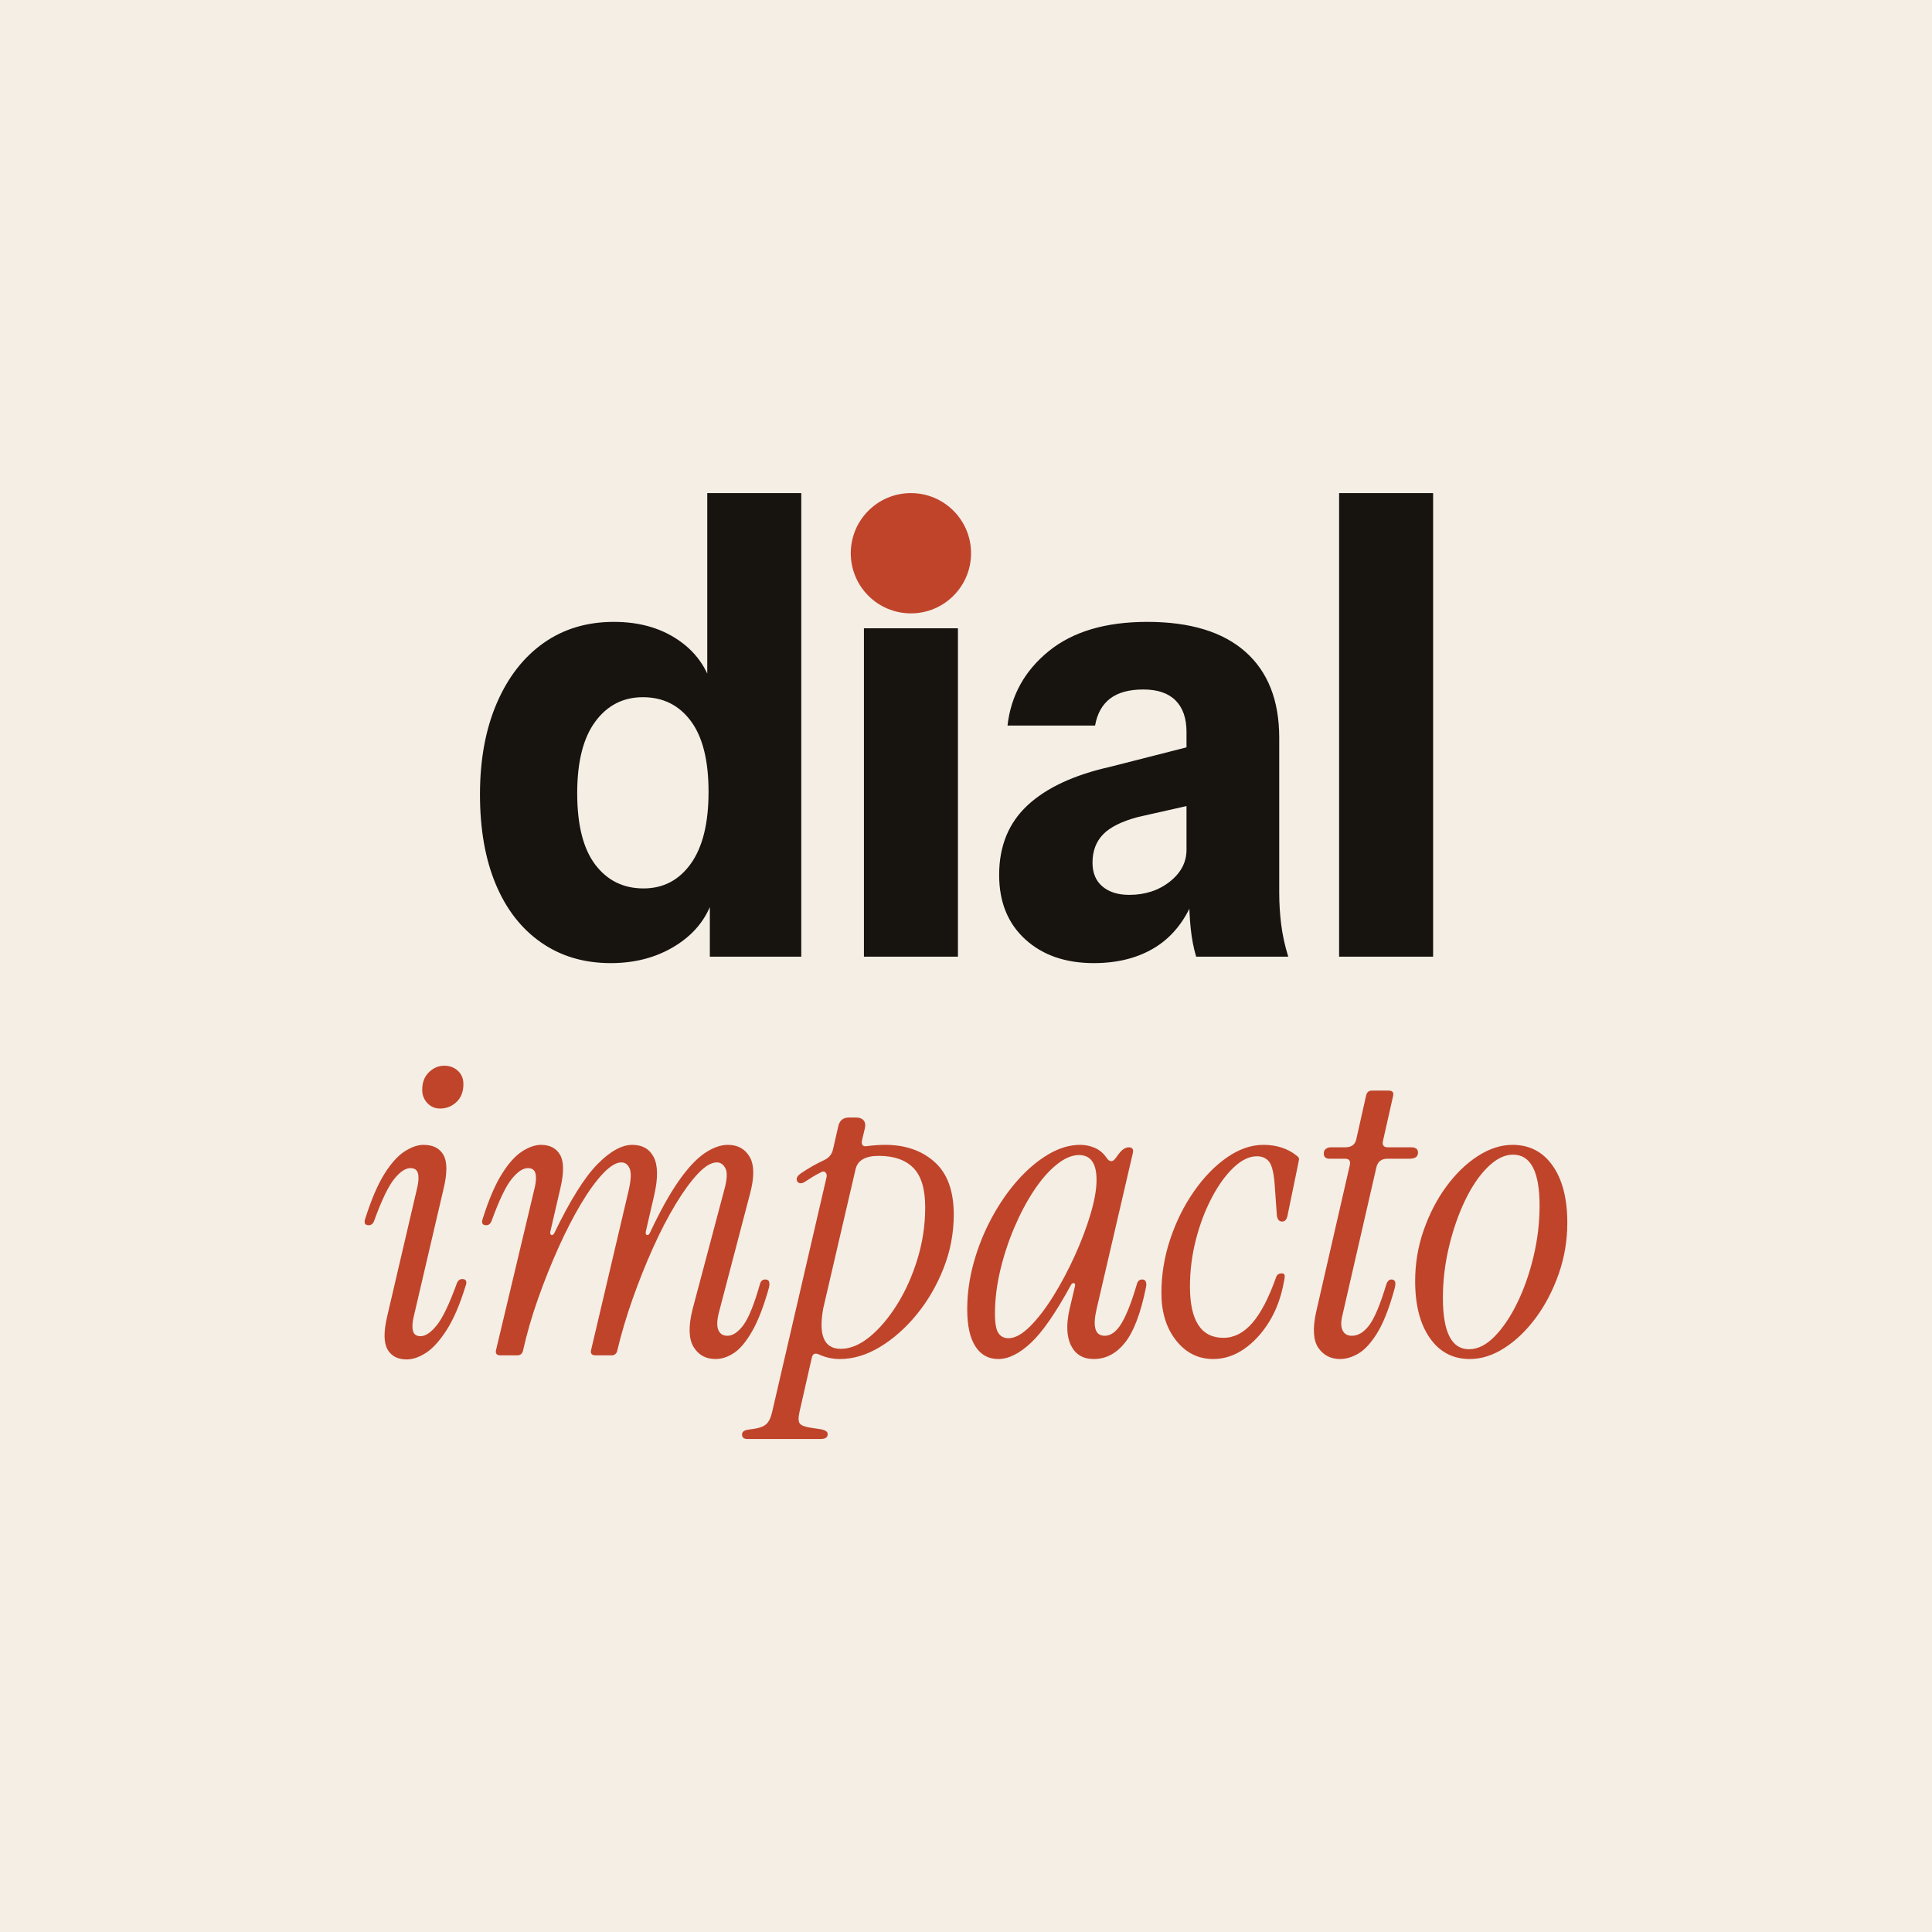
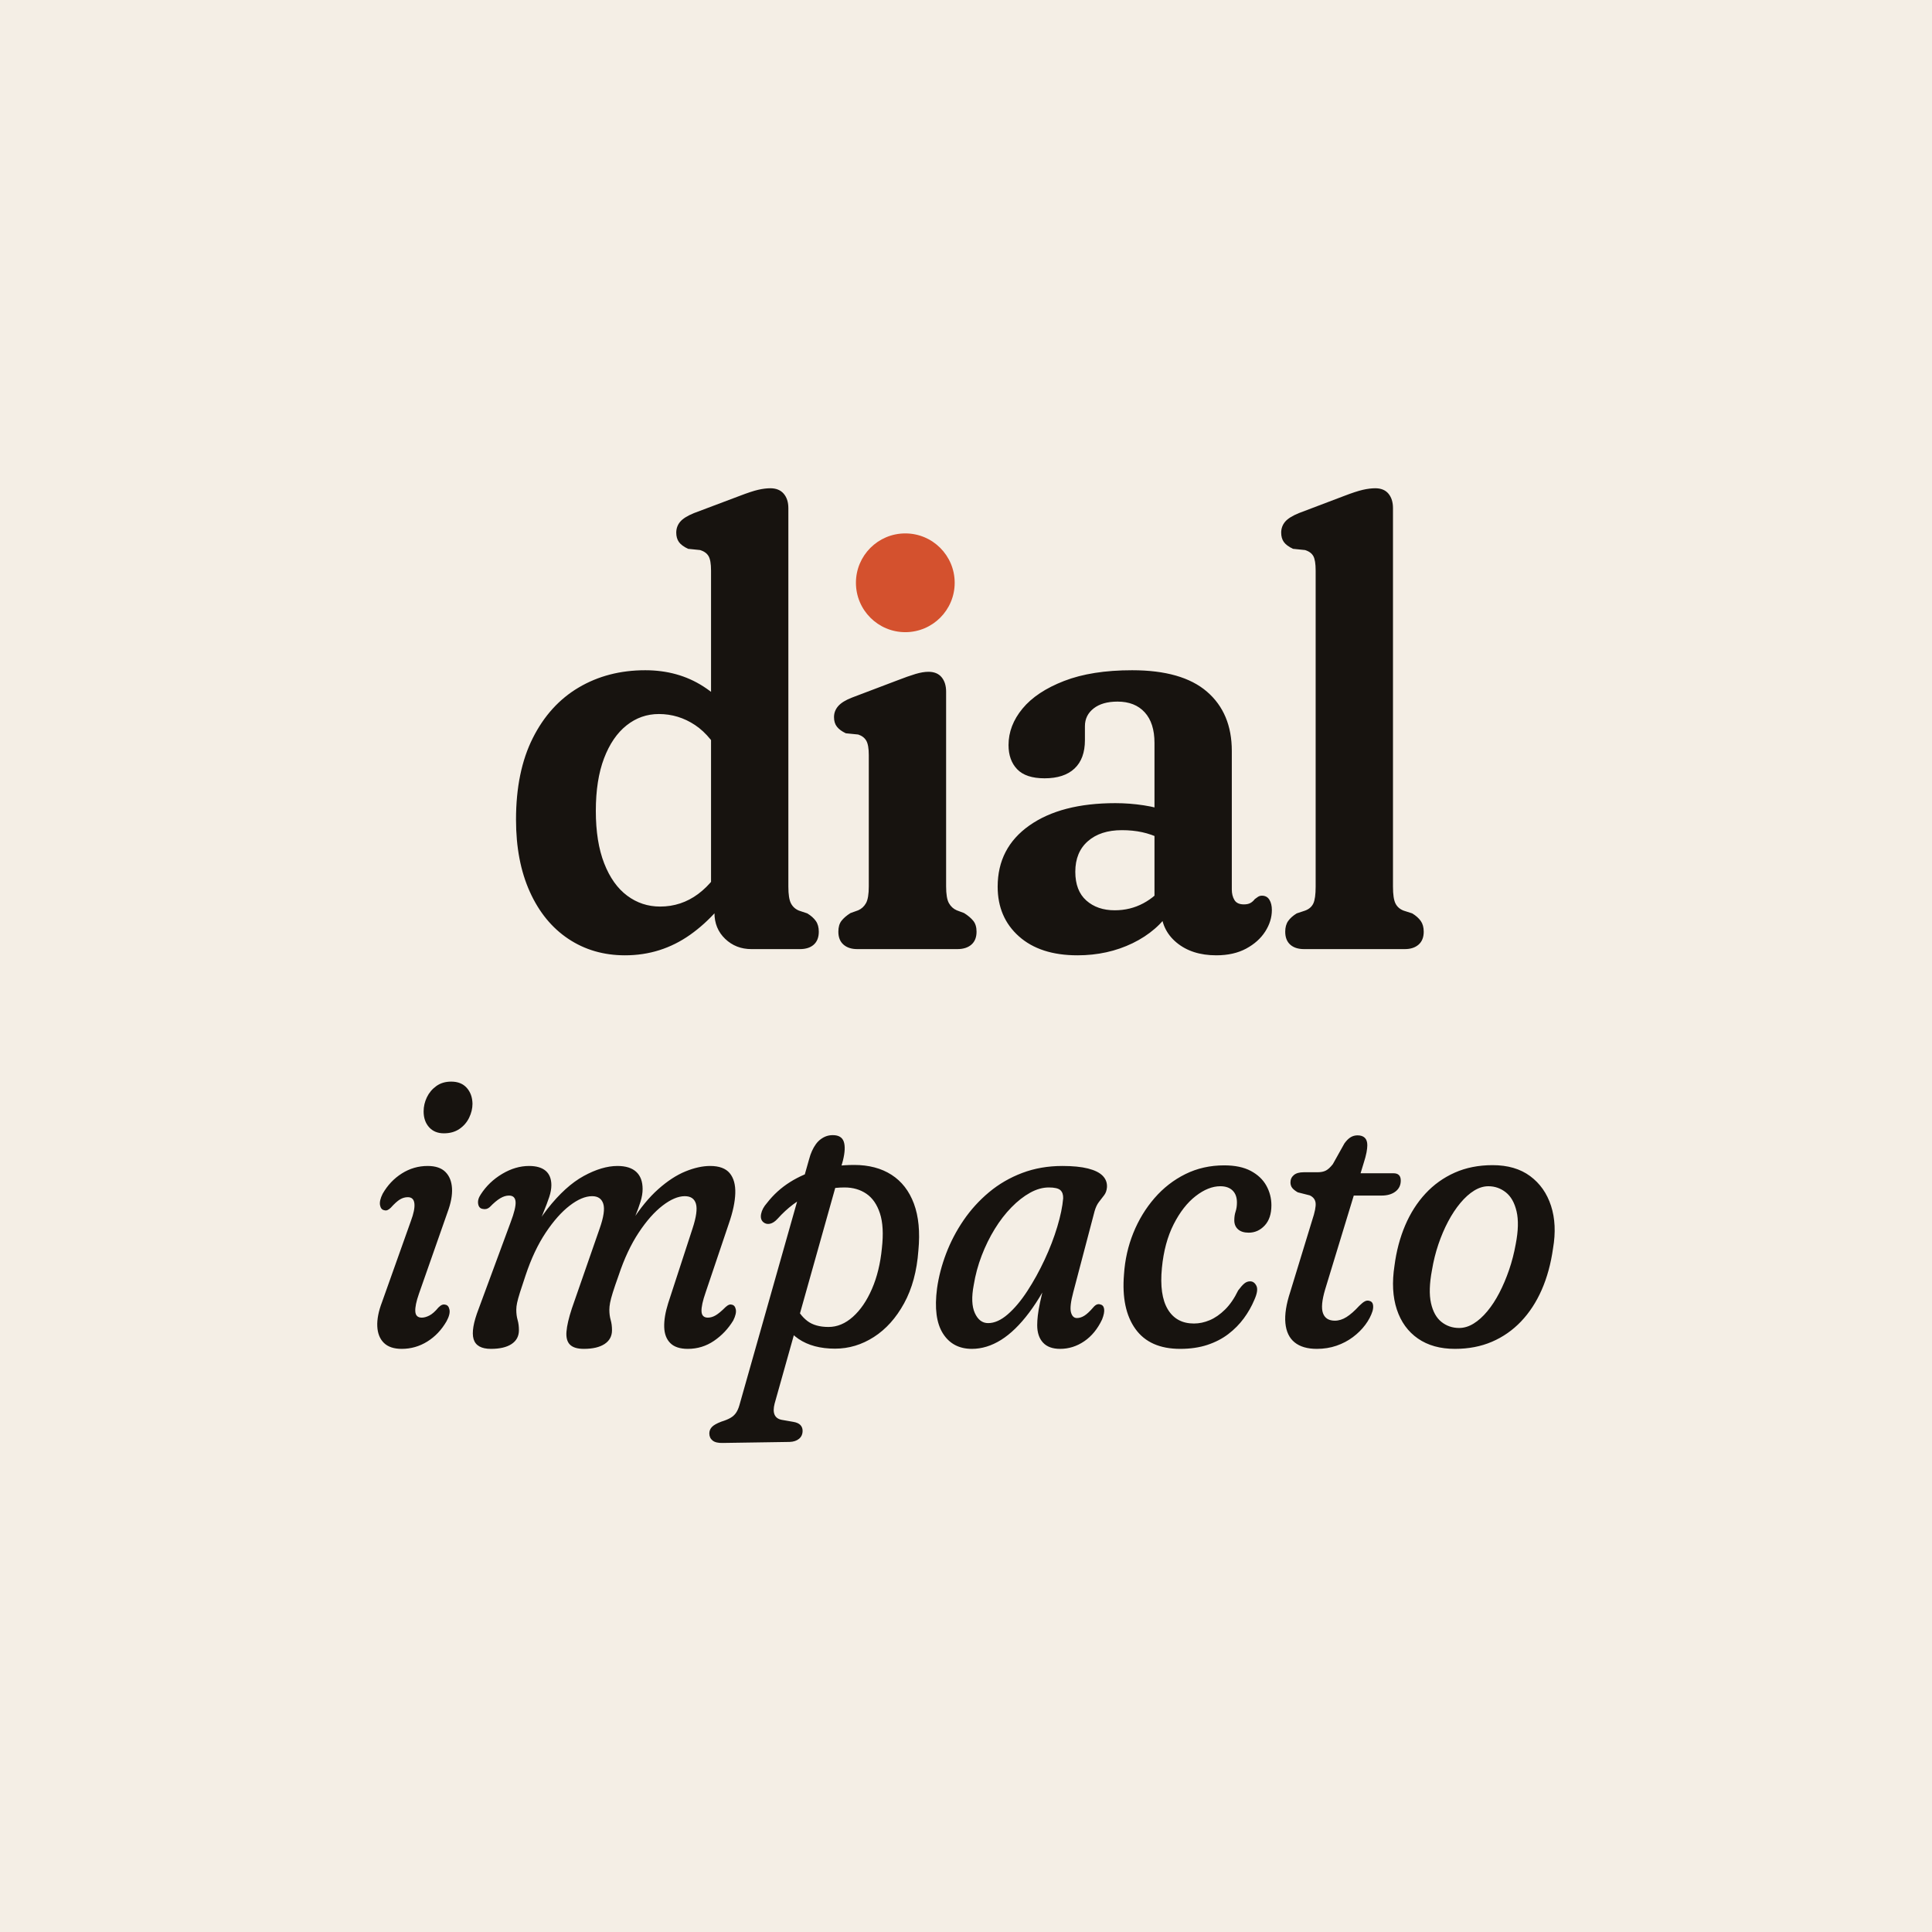
<svg xmlns="http://www.w3.org/2000/svg" viewBox="0 0 1000.0 1000.0" width="1000" height="1000">
  <rect width="100%" height="100%" fill="#F4EEE5" />
-   <g transform="translate(168.75 233.90) scale(0.33326)">
-     <g transform="translate(214.116 784) scale(1)">
-       <path d="M382 0L382 -109L391 -107Q381 -53 335.5 -21.5Q290 10 228 10Q166 10 120 -22Q74 -54 49.5 -112.5Q25 -171 25 -252Q25 -333 51 -393.5Q77 -454 123.5 -487Q170 -520 233 -520Q296 -520 339 -487.5Q382 -455 390 -398L378 -397L378 -720L524 -720L524 0ZM279 -106Q325 -106 352.5 -144.5Q380 -183 380 -256Q380 -329 352.5 -366Q325 -403 278 -403Q232 -403 204 -365Q176 -327 176 -254Q176 -180 204 -143Q232 -106 279 -106ZM621.33 0L621.33 -510L767.33 -510L767.33 0ZM1137.33 0Q1131.33 -20 1128.83 -44Q1126.33 -68 1126.33 -99L1122.33 -99L1122.33 -349Q1122.33 -381 1105.33 -398Q1088.33 -415 1055.33 -415Q1022.33 -415 1003.83 -401Q985.33 -387 980.33 -359L844.33 -359Q852.33 -429 908.33 -474.5Q964.33 -520 1061.33 -520Q1161.33 -520 1213.83 -473.5Q1266.33 -427 1266.33 -340L1266.33 -99Q1266.33 -75 1269.33 -50.5Q1272.33 -26 1280.33 0ZM978.33 10Q912.33 10 871.83 -27Q831.33 -64 831.33 -127Q831.33 -194 875.33 -235Q919.33 -276 1004.33 -295L1149.33 -332L1149.33 -240L1047.33 -217Q1009.33 -207 992.83 -190Q976.33 -173 976.33 -146Q976.33 -122 991.83 -109Q1007.33 -96 1033.33 -96Q1070.33 -96 1096.33 -116.5Q1122.33 -137 1122.33 -166L1135.33 -94Q1115.33 -41 1075.33 -15.5Q1035.33 10 978.33 10ZM1359.33 0L1359.33 -720L1505.33 -720L1505.33 0Z" fill="#17130F" />
-       <circle cx="694.3" cy="-626.6" r="93.4" fill="#C0442A" />
+   <g transform="translate(175.99 232.15) scale(0.32147)">
+     <g transform="translate(261.8824 806) scale(1)">
+       <path d="M341 -88.5L335.5 -92L335.5 -609.5Q335.5 -626 331.5 -632.75Q327.5 -639.5 318 -642.5L298.5 -644.5Q288 -649.5 283.75 -655.5Q279.5 -661.5 279.5 -670.5Q279.5 -680.5 285.75 -688Q292 -695.5 308 -702L381 -729.5Q400.5 -737 411.25 -739.5Q422 -742 431 -742Q445 -742 452.5 -733.25Q460 -724.5 460 -710L460 -100.5Q460 -81.5 464.25 -73.5Q468.5 -65.5 477 -62L490.5 -57.5Q499.5 -52 504.25 -45.25Q509 -38.5 509 -28Q509 -14.5 501 -7.25Q493 0 478.5 0L400.5 0Q375.5 0 358.25 -16.5Q341 -33 341 -58.5ZM21.5 -208.5Q21.5 -286 48.5 -339.75Q75.5 -393.5 122.5 -421.25Q169.5 -449 229.5 -449Q282.5 -449 323 -423Q363.5 -397 390 -350L356.5 -303Q336.5 -343 309.75 -360.75Q283 -378.5 251.5 -378.5Q222.5 -378.5 199.5 -360.25Q176.5 -342 163.25 -307.25Q150 -272.5 150 -222.5Q150 -172.5 163.5 -138Q177 -103.5 200.5 -86Q224 -68.5 253.5 -68.5Q287.5 -68.5 314.75 -88.75Q342 -109 361.5 -148L383 -115Q348.5 -56 301.75 -23Q255 10 197 10Q145.5 10 105.75 -16.5Q66 -43 43.75 -92.25Q21.5 -141.5 21.5 -208.5ZM714 -414.5L714 -101Q714 -82 718.5 -74Q723 -66 731 -62.5L743 -58Q752.5 -52 757.75 -45.5Q763 -39 763 -28Q763 -14.5 754.75 -7.25Q746.5 0 732 0L571 0Q557 0 548.75 -7.25Q540.5 -14.5 540.5 -28Q540.5 -39 545.5 -45.5Q550.5 -52 560 -58L572.5 -62.5Q580.5 -66 585 -74Q589.5 -82 589.5 -101L589.5 -312.5Q589.5 -328.5 585.5 -335.5Q581.5 -342.5 572.5 -345.5L552.5 -347.5Q543 -352 538.25 -358Q533.5 -364 533.5 -373.5Q533.5 -383.5 540.25 -391.25Q547 -399 562.5 -405L635 -432.5Q653 -439.5 664.75 -443Q676.5 -446.5 685.5 -446.5Q699.5 -446.5 706.75 -437.75Q714 -429 714 -414.5ZM1060 -65L1060 -78.5L1049.5 -81L1049.5 -332Q1049.5 -364 1033.75 -381.25Q1018 -398.5 990 -398.5Q965.5 -398.5 951.5 -387.5Q937.5 -376.5 937.5 -359L937.5 -336.5Q937.5 -306.5 920.75 -290.75Q904 -275 872.5 -275Q842.5 -275 828.5 -289.5Q814.5 -304 814.5 -328.5Q814.5 -360 837 -387.25Q859.5 -414.5 904 -431.75Q948.5 -449 1013.5 -449Q1094 -449 1134 -414.5Q1174 -380 1174 -319L1174 -96Q1174 -86 1178.25 -79Q1182.5 -72 1193.5 -72Q1200 -72 1204 -74.25Q1208 -76.5 1211 -80.5Q1213.5 -82.5 1216.25 -84.25Q1219 -86 1222.5 -86Q1230.5 -86 1234.5 -79.5Q1238.5 -73 1238.5 -63Q1238.5 -45 1227.75 -28.25Q1217 -11.5 1197 -0.75Q1177 10 1149 10Q1109.5 10 1084.75 -10.75Q1060 -31.5 1060 -65ZM797 -100.5Q797 -163 848 -199Q899 -235 986.5 -235Q1009.5 -235 1032.25 -231.5Q1055 -228 1071 -221.5L1059 -178Q1044.5 -185 1029.5 -188.25Q1014.5 -191.5 997 -191.5Q962.5 -191.5 942.25 -173.75Q922 -156 922 -124.5Q922 -94 939.75 -78.25Q957.5 -62.5 985.5 -62.5Q1010.5 -62.5 1031.5 -73.75Q1052.5 -85 1066 -104L1077 -64Q1054.5 -29 1014.25 -9.5Q974 10 925.5 10Q865.5 10 831.25 -20.5Q797 -51 797 -100.5ZM1433.5 -710L1433.5 -100.5Q1433.5 -81.5 1437.5 -73.5Q1441.5 -65.5 1450.5 -62L1464.5 -57.5Q1473.5 -52 1478.25 -45.25Q1483 -38.5 1483 -28Q1483 -14.5 1474.75 -7.25Q1466.5 0 1452.5 0L1290.5 0Q1276 0 1268 -7.25Q1260 -14.5 1260 -28Q1260 -38.5 1264.75 -45.25Q1269.5 -52 1278.5 -57.5L1292 -62Q1301.5 -65.5 1305.25 -73.5Q1309 -81.5 1309 -100.5L1309 -609.5Q1309 -626 1305.25 -632.75Q1301.5 -639.5 1292 -642.5L1272.5 -644.5Q1262 -649.5 1257.75 -655.5Q1253.5 -661.5 1253.5 -670.5Q1253.5 -680.5 1259.75 -688Q1266 -695.5 1282 -702L1354.5 -729.5Q1374 -737 1385 -739.5Q1396 -742 1405 -742Q1419 -742 1426.25 -733.25Q1433.5 -724.5 1433.5 -710Z" fill="#17130F" />
+       <circle cx="648.3" cy="-589.8" r="79.5" fill="#D4512E" />
    </g>
-     <path transform="translate(48.0 1403.2)" d="M129.25 -383.33Q117.22 -383.33 109.3 -391.88Q101.38 -400.44 101.38 -412.47Q101.38 -429.58 111.83 -439.72Q122.28 -449.86 135.59 -449.86Q148.26 -449.86 156.82 -441.94Q165.37 -434.02 165.37 -421.34Q165.37 -403.6 154.6 -393.47Q143.83 -383.33 129.25 -383.33ZM77.3 6.34Q56.39 6.34 47.52 -9.19Q38.65 -24.71 46.89 -60.19L93.77 -261.04Q96.94 -274.98 94.72 -282.9Q92.51 -290.82 83 -290.82Q71.6 -290.82 57.97 -274.03Q44.35 -257.24 27.24 -210.36Q24.71 -202.12 18.37 -202.12Q8.87 -202.12 13.31 -213.52Q27.24 -257.24 42.77 -281.95Q58.29 -306.66 74.13 -316.8Q89.97 -326.94 103.28 -326.94Q125.45 -326.94 134.32 -311.41Q143.19 -295.89 134.96 -260.41L88.07 -59.56Q84.9 -45.62 87.12 -37.7Q89.34 -29.78 98.84 -29.78Q110.25 -29.78 123.87 -46.57Q137.49 -63.36 154.6 -110.25Q157.13 -118.48 163.47 -118.48Q172.97 -118.48 168.54 -107.08Q155.23 -63.99 139.08 -38.97Q122.92 -13.94 107.08 -3.8Q91.24 6.34 77.3 6.34ZM556.93 5.7Q534.12 5.7 522.72 -13.31Q511.32 -32.31 521.45 -72.23L570.24 -255.97Q577.21 -280.68 572.46 -290.19Q567.71 -299.69 558.84 -299.69Q546.16 -299.69 529.69 -282.27Q513.22 -264.84 495.16 -235.07Q477.1 -205.29 459.99 -167.27Q442.89 -129.25 428.31 -88.07Q413.74 -46.89 404.24 -6.97Q402.34 0 395.37 0L370.66 0Q361.79 0 363.69 -8.24L421.98 -255.97Q427.68 -280.68 423.56 -290.19Q419.44 -299.69 410.57 -299.69Q398.53 -299.69 382.06 -282.27Q365.59 -264.84 347.85 -235.07Q330.11 -205.29 313 -167.27Q295.89 -129.25 281.32 -88.07Q266.75 -46.89 257.88 -6.97Q255.97 0 249 0L223.03 0Q214.16 0 216.06 -8.24L276.25 -261.04Q279.42 -274.98 277.2 -282.9Q274.98 -290.82 265.48 -290.82Q254.07 -290.82 240.45 -274.03Q226.83 -257.24 209.72 -210.36Q207.19 -202.12 200.85 -202.12Q191.35 -202.12 195.78 -213.52Q209.72 -257.24 225.24 -281.95Q240.77 -306.66 256.61 -316.8Q272.45 -326.94 285.75 -326.94Q306.66 -326.94 315.53 -311.41Q324.4 -295.89 316.17 -260.41L300.33 -191.98Q299.69 -187.55 302.23 -186.91Q304.76 -186.28 306.66 -190.08Q343.41 -266.11 373.19 -296.52Q402.97 -326.94 427.68 -326.94Q451.12 -326.94 460.94 -307.93Q470.76 -288.92 461.89 -249.64L448.59 -191.98Q447.96 -187.55 450.49 -186.91Q453.02 -186.28 454.92 -190.08Q479 -241.4 500.23 -271.5Q521.45 -301.59 540.46 -314.27Q559.47 -326.94 575.94 -326.94Q599.39 -326.94 610.16 -307.93Q620.93 -288.92 610.16 -249.64L562 -65.89Q557.57 -48.15 561.37 -39.28Q565.17 -30.41 575.31 -30.41Q587.98 -30.41 600.34 -47.2Q612.69 -63.99 626 -110.88Q627.9 -117.85 634.23 -117.85Q639.3 -117.85 640.25 -114.05Q641.2 -110.25 639.94 -105.18Q627.9 -62.09 613.96 -37.7Q600.02 -13.31 585.76 -3.8Q571.51 5.7 556.93 5.7ZM606.36 129.89Q598.12 129.89 598.12 122.92Q598.12 116.58 608.26 115.32L617.13 114.05Q629.8 112.15 635.82 106.76Q641.84 101.38 645 87.44L729.27 -276.25Q730.54 -281.32 727.69 -284.17Q724.84 -287.02 719.77 -283.85Q713.43 -280.68 707.73 -277.2Q702.03 -273.72 696.33 -269.91Q690.62 -266.11 686.82 -267.7Q683.02 -269.28 683.02 -273.72Q683.02 -278.15 689.36 -282.59Q707.1 -294.62 726.11 -303.49Q736.88 -308.56 739.41 -319.97L747.65 -356.08Q750.82 -369.39 764.12 -369.39L775.53 -369.39Q783.13 -369.39 786.93 -364.95Q790.73 -360.52 788.83 -352.28L784.4 -333.91Q782.5 -323.14 792.63 -325.04Q807.21 -326.94 820.51 -326.94Q867.4 -326.94 897.18 -300.33Q926.96 -273.72 926.96 -218.59Q926.96 -175.51 911.12 -135.27Q895.28 -95.04 869.3 -63.36Q843.32 -31.68 812.28 -12.99Q781.23 5.7 750.18 5.7Q733.08 5.7 717.87 -1.27Q708.36 -5.7 706.46 3.8L687.46 87.44Q684.29 101.38 687.77 105.81Q691.26 110.25 703.3 112.15L719.77 114.68Q731.17 116.58 731.17 122.28Q731.17 129.89 720.4 129.89ZM724.2 -72.86Q712.8 -10.14 751.45 -10.14Q773.63 -10.14 796.44 -28.83Q819.24 -47.52 838.89 -78.88Q858.53 -110.25 870.57 -149.53Q882.6 -188.81 882.6 -230Q882.6 -272.45 864.23 -291.14Q845.86 -309.83 810.37 -309.83Q778.69 -309.83 774.26 -288.29ZM996.02 5.7Q973.21 5.7 960.54 -13.94Q947.87 -33.58 947.87 -71.6Q947.87 -107.71 958 -144.14Q968.14 -180.58 985.88 -213.52Q1003.62 -246.47 1026.12 -271.81Q1048.61 -297.16 1073.64 -312.05Q1098.66 -326.94 1123.37 -326.94Q1135.41 -326.94 1146.18 -322.19Q1156.95 -317.43 1163.92 -307.3Q1167.72 -301.59 1171.53 -301.59Q1175.33 -301.59 1179.13 -307.3Q1186.1 -317.43 1190.53 -320.28Q1194.97 -323.14 1198.77 -323.14Q1207.01 -323.14 1205.11 -314.27L1148.72 -71.6Q1139.21 -30.41 1161.39 -30.41Q1175.96 -30.41 1187.68 -50.05Q1199.4 -69.7 1211.44 -110.88Q1213.34 -117.85 1219.68 -117.85Q1224.12 -117.85 1225.38 -114.05Q1226.65 -110.25 1225.38 -105.18Q1213.34 -45.62 1193.07 -19.96Q1172.79 5.7 1144.28 5.7Q1119.57 5.7 1109.12 -15.21Q1098.66 -36.12 1106.9 -72.23L1115.14 -107.08Q1116.4 -111.51 1113.55 -112.15Q1110.7 -112.78 1108.8 -108.98Q1073.95 -44.99 1047.02 -19.64Q1020.1 5.7 996.02 5.7ZM1011.86 -26.61Q1027.07 -26.61 1045.44 -44.99Q1063.81 -63.36 1081.87 -92.51Q1099.93 -121.65 1115.14 -155.23Q1130.34 -188.81 1139.53 -219.86Q1148.72 -250.91 1148.72 -272.45Q1148.72 -311.1 1121.47 -311.1Q1105 -311.1 1086.62 -296.21Q1068.25 -281.32 1051.46 -255.97Q1034.67 -230.63 1021.05 -198.63Q1007.42 -166.64 999.19 -132.11Q990.95 -97.57 990.95 -64.63Q990.95 -42.45 996.34 -34.53Q1001.72 -26.61 1011.86 -26.61ZM1329.93 5.7Q1295.08 5.7 1272.27 -23.13Q1249.46 -51.96 1249.46 -96.94Q1249.46 -139.39 1263.08 -180.26Q1276.7 -221.13 1299.83 -254.39Q1322.96 -287.65 1351.15 -307.3Q1379.35 -326.94 1407.86 -326.94Q1438.27 -326.94 1459.18 -310.46Q1462.35 -307.93 1462.98 -306.35Q1463.62 -304.76 1462.35 -299.69L1445.24 -216.69Q1443.34 -207.82 1437 -207.82Q1430.04 -207.82 1428.77 -217.32L1425.6 -262.31Q1423.7 -291.46 1417.05 -300.33Q1410.39 -309.2 1397.72 -309.2Q1379.98 -309.2 1361.61 -291.77Q1343.23 -274.35 1327.71 -244.89Q1312.19 -215.42 1303 -179.63Q1293.81 -143.83 1293.81 -107.08Q1293.81 -27.24 1345.77 -27.24Q1370.48 -27.24 1390.44 -50.05Q1410.39 -72.86 1427.5 -121.02Q1429.4 -127.35 1436.37 -127.35Q1440.17 -127.35 1440.81 -124.5Q1441.44 -121.65 1439.54 -113.41Q1433.2 -78.57 1416.73 -51.96Q1400.26 -25.34 1377.76 -9.82Q1355.27 5.7 1329.93 5.7ZM1526.98 5.7Q1505.43 5.7 1493.4 -11.4Q1481.36 -28.51 1489.59 -66.53L1542.18 -295.89Q1544.08 -305.4 1534.58 -305.4L1510.5 -305.4Q1501.63 -305.4 1501.63 -313.63Q1501.63 -318.07 1504.8 -320.6Q1507.97 -323.14 1512.4 -323.14L1535.21 -323.14Q1549.79 -323.14 1552.32 -336.44L1567.53 -404.24Q1569.43 -411.21 1576.4 -411.21L1602.37 -411.21Q1611.24 -411.21 1609.34 -402.97L1593.5 -332.64Q1591.6 -323.14 1601.11 -323.14L1637.22 -323.14Q1647.99 -323.14 1647.99 -314.9Q1647.99 -305.4 1634.69 -305.4L1600.47 -305.4Q1586.53 -305.4 1583.37 -292.09L1530.14 -60.19Q1526.98 -46.25 1531.09 -38.33Q1535.21 -30.41 1545.35 -30.41Q1559.92 -30.41 1572.28 -46.89Q1584.63 -63.36 1598.57 -109.61Q1601.11 -117.85 1606.81 -117.85Q1611.24 -117.85 1612.51 -114.05Q1613.78 -110.25 1610.61 -100.11Q1598.57 -57.02 1584.32 -34.21Q1570.06 -11.4 1555.49 -2.85Q1540.92 5.7 1526.98 5.7ZM1728.46 5.7Q1689.18 5.7 1666.37 -26.93Q1643.56 -59.56 1643.56 -115.32Q1643.56 -156.5 1656.86 -194.52Q1670.17 -232.53 1692.03 -262.31Q1713.89 -292.09 1740.82 -309.51Q1767.74 -326.94 1794.99 -326.94Q1834.27 -326.94 1857.08 -294.62Q1879.89 -262.31 1879.89 -205.92Q1879.89 -164.74 1866.59 -126.72Q1853.28 -88.7 1831.42 -58.92Q1809.56 -29.15 1782.63 -11.72Q1755.71 5.7 1728.46 5.7ZM1727.19 -9.5Q1747.47 -9.5 1766.79 -29.15Q1786.12 -48.79 1801.96 -81.1Q1817.8 -113.41 1827.3 -153.01Q1836.81 -192.61 1836.81 -232.53Q1836.81 -311.73 1795.62 -311.73Q1775.98 -311.73 1756.34 -292.41Q1736.7 -273.08 1721.17 -240.77Q1705.65 -208.45 1696.15 -168.85Q1686.64 -129.25 1686.64 -89.34Q1686.64 -9.5 1727.19 -9.5Z" fill="#C0442A" />
+     <path transform="translate(37.0 1444.1)" d="M90.11 -83.25Q83.58 -64.64 84.23 -54.69Q84.88 -44.73 94.68 -44.73Q100.23 -44.73 106.92 -48.16Q113.62 -51.58 121.45 -61.05Q124.72 -64.32 127.33 -65.3Q129.94 -66.28 132.22 -65.62Q137.77 -64.97 139.24 -57.62Q140.71 -50.28 134.51 -38.85Q122.43 -17.96 103.49 -6.2Q84.56 5.55 62.36 5.55Q43.42 5.55 33.63 -4.08Q23.83 -13.71 23.02 -30.69Q22.2 -47.67 30.69 -69.87L77.05 -200.13Q83.91 -218.42 82.76 -228.54Q81.62 -238.66 72.15 -238.66Q65.62 -238.66 59.58 -235.07Q53.54 -231.47 44.73 -221.68Q42.12 -219.07 39.5 -217.93Q36.89 -216.78 33.95 -217.76Q28.73 -218.74 27.42 -225.92Q26.12 -233.11 31.67 -244.21Q43.42 -264.78 62.52 -276.86Q81.62 -288.93 104.15 -288.93Q123.08 -288.93 132.71 -279.3Q142.35 -269.67 143.32 -253.02Q144.3 -236.37 136.14 -214.5ZM130.27 -341.5Q115.25 -341.5 106.43 -351.29Q97.62 -361.09 97.62 -376.76Q97.62 -388.51 102.84 -399.45Q108.06 -410.39 118.02 -417.57Q127.98 -424.75 142.02 -424.75Q158.02 -424.75 166.99 -414.79Q175.97 -404.84 176.3 -389.16Q176.3 -377.74 170.91 -366.64Q165.53 -355.54 155.24 -348.52Q144.96 -341.5 130.27 -341.5ZM336.27 -59.42L381 -188.05Q390.8 -215.8 386.88 -228.05Q382.96 -240.29 368.92 -240.29Q352.6 -240.29 332.85 -225.11Q313.09 -209.93 294.16 -181.52Q275.22 -153.12 261.84 -112.96Q255.96 -95.66 252.7 -85.21Q249.43 -74.76 248.12 -68.56Q246.82 -62.36 246.82 -57.46Q246.82 -48.32 248.94 -40.97Q251.06 -33.63 251.06 -24.49Q251.06 -10.12 239.31 -2.29Q227.56 5.55 206.01 5.55Q182.83 5.55 178.09 -10.12Q173.36 -25.79 186.42 -59.42L237.68 -198.17Q246.49 -221.35 245.68 -231.31Q244.86 -241.27 235.07 -241.27Q228.21 -241.27 220.86 -236.86Q213.52 -232.45 204.38 -222.99Q201.44 -220.37 198.5 -219.72Q195.56 -219.07 193.28 -219.72Q186.75 -220.37 185.44 -227.72Q184.13 -235.07 189.68 -243.23Q202.74 -263.47 224.13 -276.2Q245.51 -288.93 267.39 -288.93Q285.02 -288.93 294.16 -281.1Q303.3 -273.26 303.3 -257.92Q303.3 -249.43 299.87 -238.98Q296.44 -228.54 290.08 -213.03Q283.71 -197.52 274.73 -174.34Q265.75 -151.16 254.98 -117.86L244.53 -119.82Q267.71 -182.5 296.77 -219.56Q325.83 -256.61 355.37 -272.77Q384.92 -288.93 409.73 -288.93Q429.65 -288.93 439.93 -279.47Q450.22 -270 450.22 -251.72Q450.22 -242.57 446.95 -231.8Q443.69 -221.03 437.48 -205.85Q431.28 -190.66 421.98 -168.95Q412.67 -147.24 400.59 -116.55L394.39 -119.82Q411.69 -166.83 432.42 -199.32Q453.15 -231.8 475.35 -251.55Q497.56 -271.3 519.1 -280.12Q540.65 -288.93 558.93 -288.93Q580.81 -288.93 590.44 -277.34Q600.07 -265.75 599.42 -244.86Q598.76 -223.97 588.97 -195.89L551.75 -85.54Q544.57 -64.97 545.06 -54.85Q545.55 -44.73 555.34 -44.73Q561.55 -44.73 567.91 -48.48Q574.28 -52.24 583.75 -61.7Q587.01 -64.64 589.3 -65.46Q591.58 -66.28 593.54 -65.62Q598.76 -64.97 600.23 -58.11Q601.7 -51.26 596.15 -40.16Q584.07 -20.24 565.14 -7.35Q546.2 5.55 523.02 5.55Q504.09 5.55 494.78 -3.75Q485.48 -13.06 484.99 -29.55Q484.5 -46.03 491.35 -67.91L530.53 -188.05Q539.67 -215.8 536.08 -228.05Q532.49 -240.29 518.12 -240.29Q502.13 -240.29 482.37 -225.11Q462.62 -209.93 443.85 -181.52Q425.08 -153.12 411.69 -112.96Q405.49 -95.66 402.22 -85.21Q398.96 -74.76 397.82 -68.56Q396.67 -62.36 396.67 -57.46Q396.67 -48.32 398.8 -40.97Q400.92 -33.63 400.92 -24.49Q400.92 -10.12 389 -2.29Q377.08 5.55 355.54 5.55Q340.19 5.55 333.34 -1.14Q326.48 -7.84 327.62 -22.2Q328.77 -36.57 336.27 -59.42ZM772.78 -297.75L662.75 93.7Q659.82 105.13 662.75 111.66Q665.69 118.19 674.18 119.82L692.79 123.08Q700.63 124.39 704.22 128.14Q707.81 131.9 707.81 137.45Q707.81 145.61 702.1 150.34Q696.38 155.08 686.91 155.4L579.18 157.04Q568.08 157.36 562.85 153.12Q557.63 148.87 557.63 141.69Q557.63 135.82 561.71 131.41Q565.79 127 576.89 122.76Q586.36 119.82 591.91 116.55Q597.46 113.29 600.72 108.39Q603.99 103.49 605.95 96.64L718.26 -299.71Q720.21 -307.22 722.99 -313.26Q725.77 -319.3 729.19 -324.03Q732.62 -328.77 737.03 -332.03Q741.44 -335.29 746.17 -336.93Q750.9 -338.56 756.45 -338.56Q770.49 -338.56 774.08 -328.11Q777.68 -317.67 772.78 -297.75ZM667.65 -204.05Q661.45 -197.19 655.25 -195.89Q649.04 -194.58 644.47 -198.5Q639.25 -203.07 641.04 -211.89Q642.84 -220.7 650.35 -229.19Q666.02 -249.43 687.57 -262.98Q709.11 -276.53 735.23 -283.55Q761.35 -290.57 790.73 -290.57Q826.32 -290.57 850.97 -274.73Q875.62 -258.9 887.05 -228.21Q898.47 -197.52 894.23 -152.79Q890.64 -103.17 871.21 -67.74Q851.79 -32.32 822.57 -13.55Q793.35 5.22 760.05 5.22Q724.46 5.22 701.28 -10.45Q678.1 -26.12 670.92 -55.18L695.4 -65.95Q702.91 -48.97 715.48 -39.34Q728.05 -29.71 749.6 -29.71Q770.49 -29.71 788.78 -46.03Q807.06 -62.36 819.46 -90.92Q831.87 -119.49 835.46 -156.38Q839.38 -190.99 832.36 -212.54Q825.34 -234.09 810.49 -244.21Q795.63 -254.33 775.39 -254.33Q746.01 -254.33 718.75 -242.41Q691.48 -230.49 667.65 -204.05ZM1143.66 -85.86Q1137.46 -62.68 1139.9 -53.38Q1142.35 -44.07 1149.54 -44.07Q1155.41 -44.07 1161.45 -47.83Q1167.49 -51.58 1175.65 -61.05Q1178.92 -64.97 1181.86 -65.95Q1184.8 -66.93 1187.08 -65.95Q1192.3 -64.97 1193.28 -58.77Q1194.26 -52.56 1190.02 -41.79Q1179.25 -18.94 1161.29 -6.69Q1143.33 5.55 1122.44 5.55Q1104.16 5.55 1094.85 -4.57Q1085.55 -14.69 1085.55 -32.65Q1085.55 -39.5 1086.53 -48.16Q1087.5 -56.81 1090.12 -69.21Q1092.73 -81.62 1097.46 -99.41Q1102.2 -117.21 1109.71 -142.02L1115.91 -127.65Q1094.69 -82.27 1072.49 -52.73Q1050.29 -23.18 1027.27 -8.81Q1004.25 5.55 980.42 5.55Q949.4 5.55 933.73 -19.26Q918.06 -44.07 924.26 -91.74Q928.18 -119.82 938.96 -148.06Q949.73 -176.3 967.03 -201.6Q984.34 -226.9 1008.01 -246.66Q1031.68 -266.41 1061.39 -277.67Q1091.1 -288.93 1126.03 -288.93Q1151.17 -288.93 1167.33 -284.85Q1183.49 -280.77 1191 -273.1Q1198.51 -265.43 1197.86 -254.65Q1197.2 -246.82 1193.28 -241.76Q1189.37 -236.7 1184.96 -230.98Q1180.55 -225.27 1177.94 -216.13ZM983.36 -97.29Q977.81 -68.23 985.15 -52.07Q992.5 -35.91 1006.54 -35.91Q1021.88 -35.91 1038.21 -50.11Q1054.53 -64.32 1069.71 -87.66Q1084.89 -111 1097.46 -137.94Q1110.03 -164.87 1117.87 -190.99Q1125.7 -217.11 1127.34 -236.7Q1127.66 -245.51 1122.93 -249.92Q1118.19 -254.33 1104.16 -254.33Q1089.46 -254.33 1074.12 -245.84Q1058.77 -237.35 1044.08 -222.33Q1029.39 -207.31 1017.15 -187.4Q1004.91 -167.48 996.09 -144.47Q987.28 -121.45 983.36 -97.29ZM1380.36 -256.29Q1361.1 -256.29 1340.69 -240.45Q1320.29 -224.62 1305.27 -195.07Q1290.25 -165.53 1286.33 -124.72Q1282.09 -80.97 1295.8 -58.11Q1309.51 -35.26 1337.92 -35.26Q1350.65 -35.26 1363.38 -40.65Q1376.11 -46.03 1388.03 -57.79Q1399.95 -69.54 1409.09 -88.48Q1414.64 -95.99 1418.88 -99.58Q1423.13 -103.17 1428.35 -103.17Q1434.88 -103.17 1438.47 -95.99Q1442.06 -88.8 1435.21 -73.46Q1428.68 -57.79 1418.23 -43.59Q1407.78 -29.38 1393.25 -18.28Q1378.73 -7.18 1359.46 -0.82Q1340.2 5.55 1315.71 5.55Q1266.74 5.55 1243.73 -26.44Q1220.71 -58.44 1225.28 -114.27Q1227.56 -149.53 1240.3 -181.03Q1253.03 -212.54 1274.41 -237.19Q1295.8 -261.84 1324.2 -275.88Q1352.61 -289.91 1386.56 -289.91Q1412.68 -289.91 1429.49 -280.94Q1446.31 -271.96 1454.47 -257.27Q1462.63 -242.57 1462.63 -225.6Q1462.63 -204.7 1451.86 -193.11Q1441.08 -181.52 1426.06 -181.52Q1414.96 -181.52 1408.92 -186.91Q1402.88 -192.3 1402.88 -201.44Q1402.88 -209.27 1405.01 -215.64Q1407.13 -222.01 1407.13 -230.17Q1407.13 -242.57 1400.11 -249.43Q1393.09 -256.29 1380.36 -256.29ZM1524.34 -241.6L1505.07 -246.49Q1498.87 -250.08 1496.09 -253.67Q1493.32 -257.27 1493.32 -262.49Q1493.32 -269.67 1498.71 -274.24Q1504.09 -278.81 1514.54 -278.81L1536.74 -278.81Q1545.23 -278.81 1550.45 -281.59Q1555.68 -284.36 1561.55 -291.87L1580.16 -325.17Q1585.06 -332.03 1590.12 -335.13Q1595.18 -338.23 1601.38 -338.23Q1608.89 -338.23 1612.97 -334.32Q1617.06 -330.4 1617.06 -322.24Q1617.06 -317.67 1615.75 -310.65Q1614.44 -303.63 1611.18 -293.51L1549.15 -90.11Q1541.31 -63.66 1545.72 -51.75Q1550.13 -39.83 1564.82 -39.83Q1574.29 -39.83 1583.59 -45.71Q1592.9 -51.58 1604 -63.66Q1609.55 -69.21 1613.14 -71.01Q1616.73 -72.81 1619.99 -71.83Q1624.89 -70.85 1626.03 -66.28Q1627.18 -61.7 1625.54 -55.5Q1621.95 -44.07 1613.79 -33.14Q1605.63 -22.2 1593.88 -13.39Q1582.12 -4.57 1567.43 0.49Q1552.74 5.55 1535.76 5.55Q1512.91 5.55 1500.01 -4.9Q1487.12 -15.34 1485.16 -35.91Q1483.2 -56.48 1492.99 -86.19L1528.25 -201.44Q1534.78 -221.03 1533.8 -229.35Q1532.82 -237.68 1524.34 -241.6ZM1576.25 -241.27L1586.69 -277.18L1659.17 -277.18Q1670.92 -277.18 1670.92 -265.43Q1670.92 -254.33 1662.44 -247.8Q1653.95 -241.27 1639.91 -241.27ZM1818.82 -290.24Q1855.39 -290.24 1879.22 -272.61Q1903.05 -254.98 1912.85 -224.78Q1922.64 -194.58 1916.11 -156.38Q1910.89 -119.17 1897.83 -89.46Q1884.77 -59.75 1864.53 -38.52Q1844.29 -17.3 1817.68 -5.88Q1791.07 5.55 1758.09 5.55Q1722.51 5.55 1698.51 -11.1Q1674.52 -27.75 1664.56 -57.95Q1654.6 -88.15 1660.8 -128.31Q1665.37 -163.57 1677.94 -193.11Q1690.51 -222.66 1710.59 -244.37Q1730.67 -266.08 1757.77 -278.16Q1784.87 -290.24 1818.82 -290.24ZM1764.95 -28.08Q1776.7 -28.08 1788.13 -35.1Q1799.56 -42.12 1810.17 -54.85Q1820.78 -67.58 1829.59 -84.56Q1838.41 -101.54 1845.26 -121.45Q1852.12 -141.37 1856.04 -163.24Q1862.24 -195.24 1857.34 -215.97Q1852.45 -236.7 1840.04 -246.49Q1827.64 -256.29 1811.96 -256.29Q1800.54 -256.29 1789.11 -249.27Q1777.68 -242.25 1766.91 -229.35Q1756.14 -216.46 1747.16 -199.48Q1738.18 -182.5 1731.49 -162.75Q1724.79 -143 1721.2 -121.45Q1715 -88.8 1719.57 -68.23Q1724.14 -47.67 1736.38 -37.87Q1748.63 -28.08 1764.95 -28.08Z" fill="#17130F" />
  </g>
</svg>
